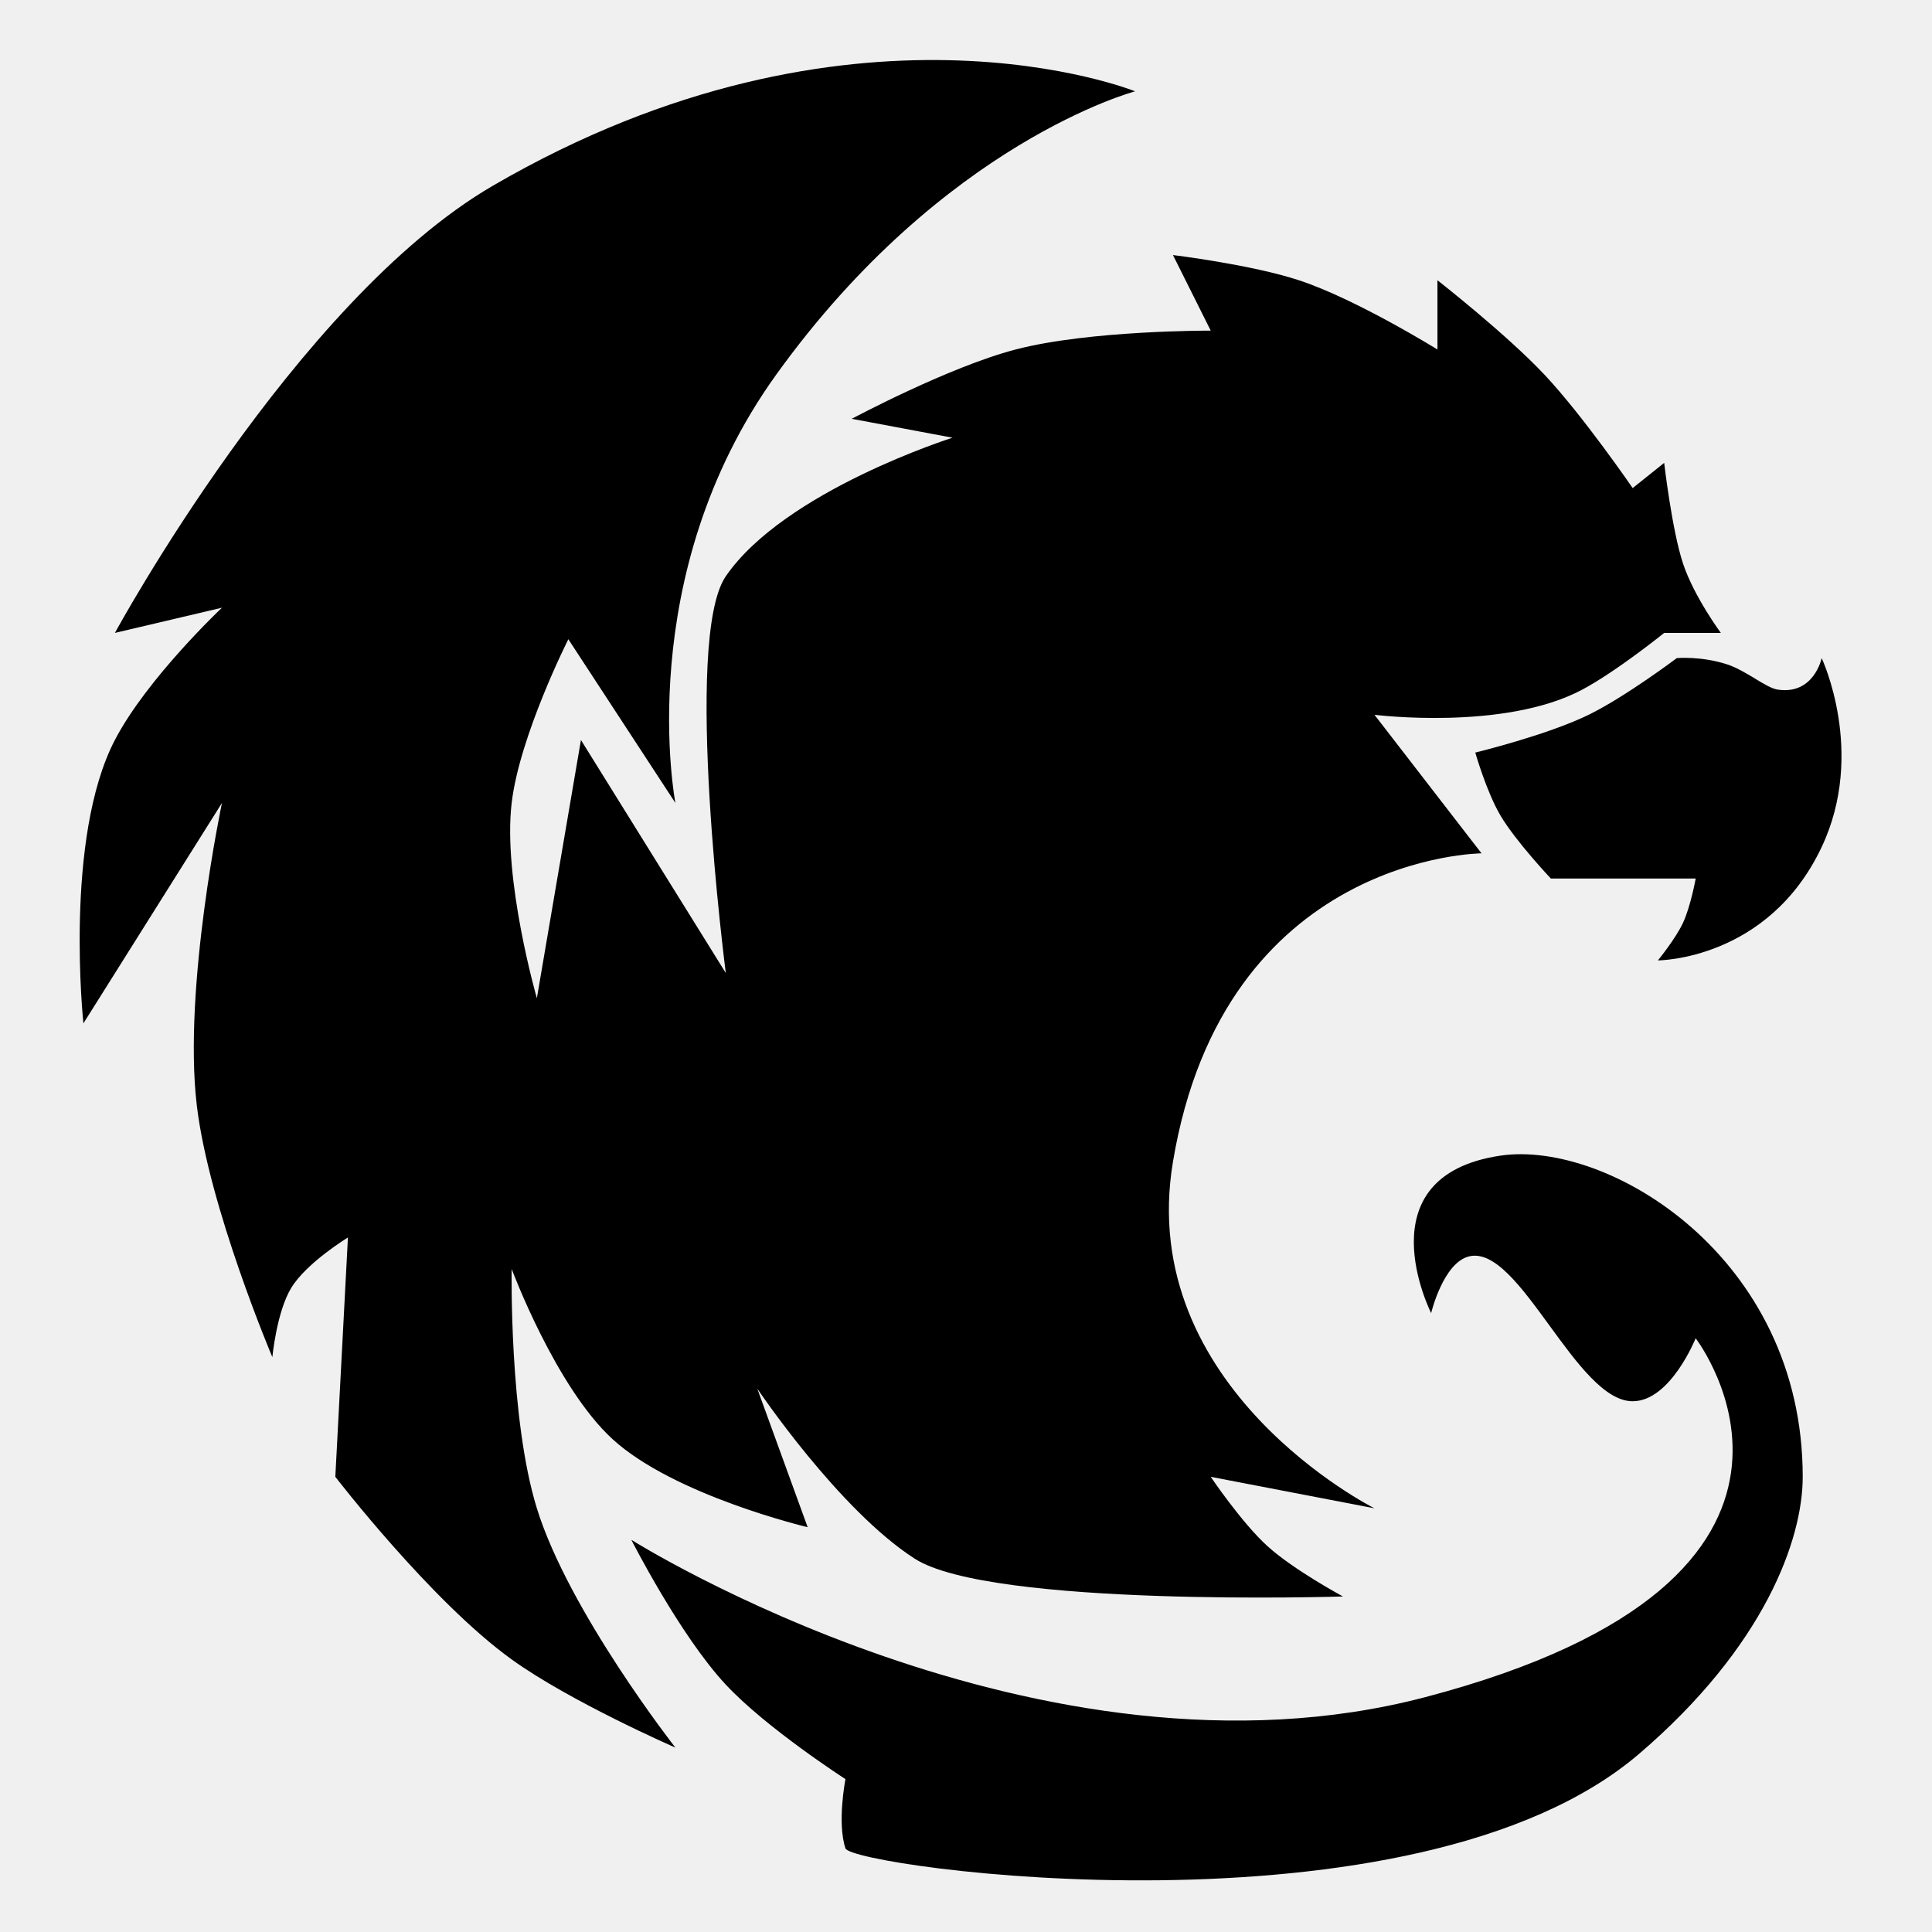
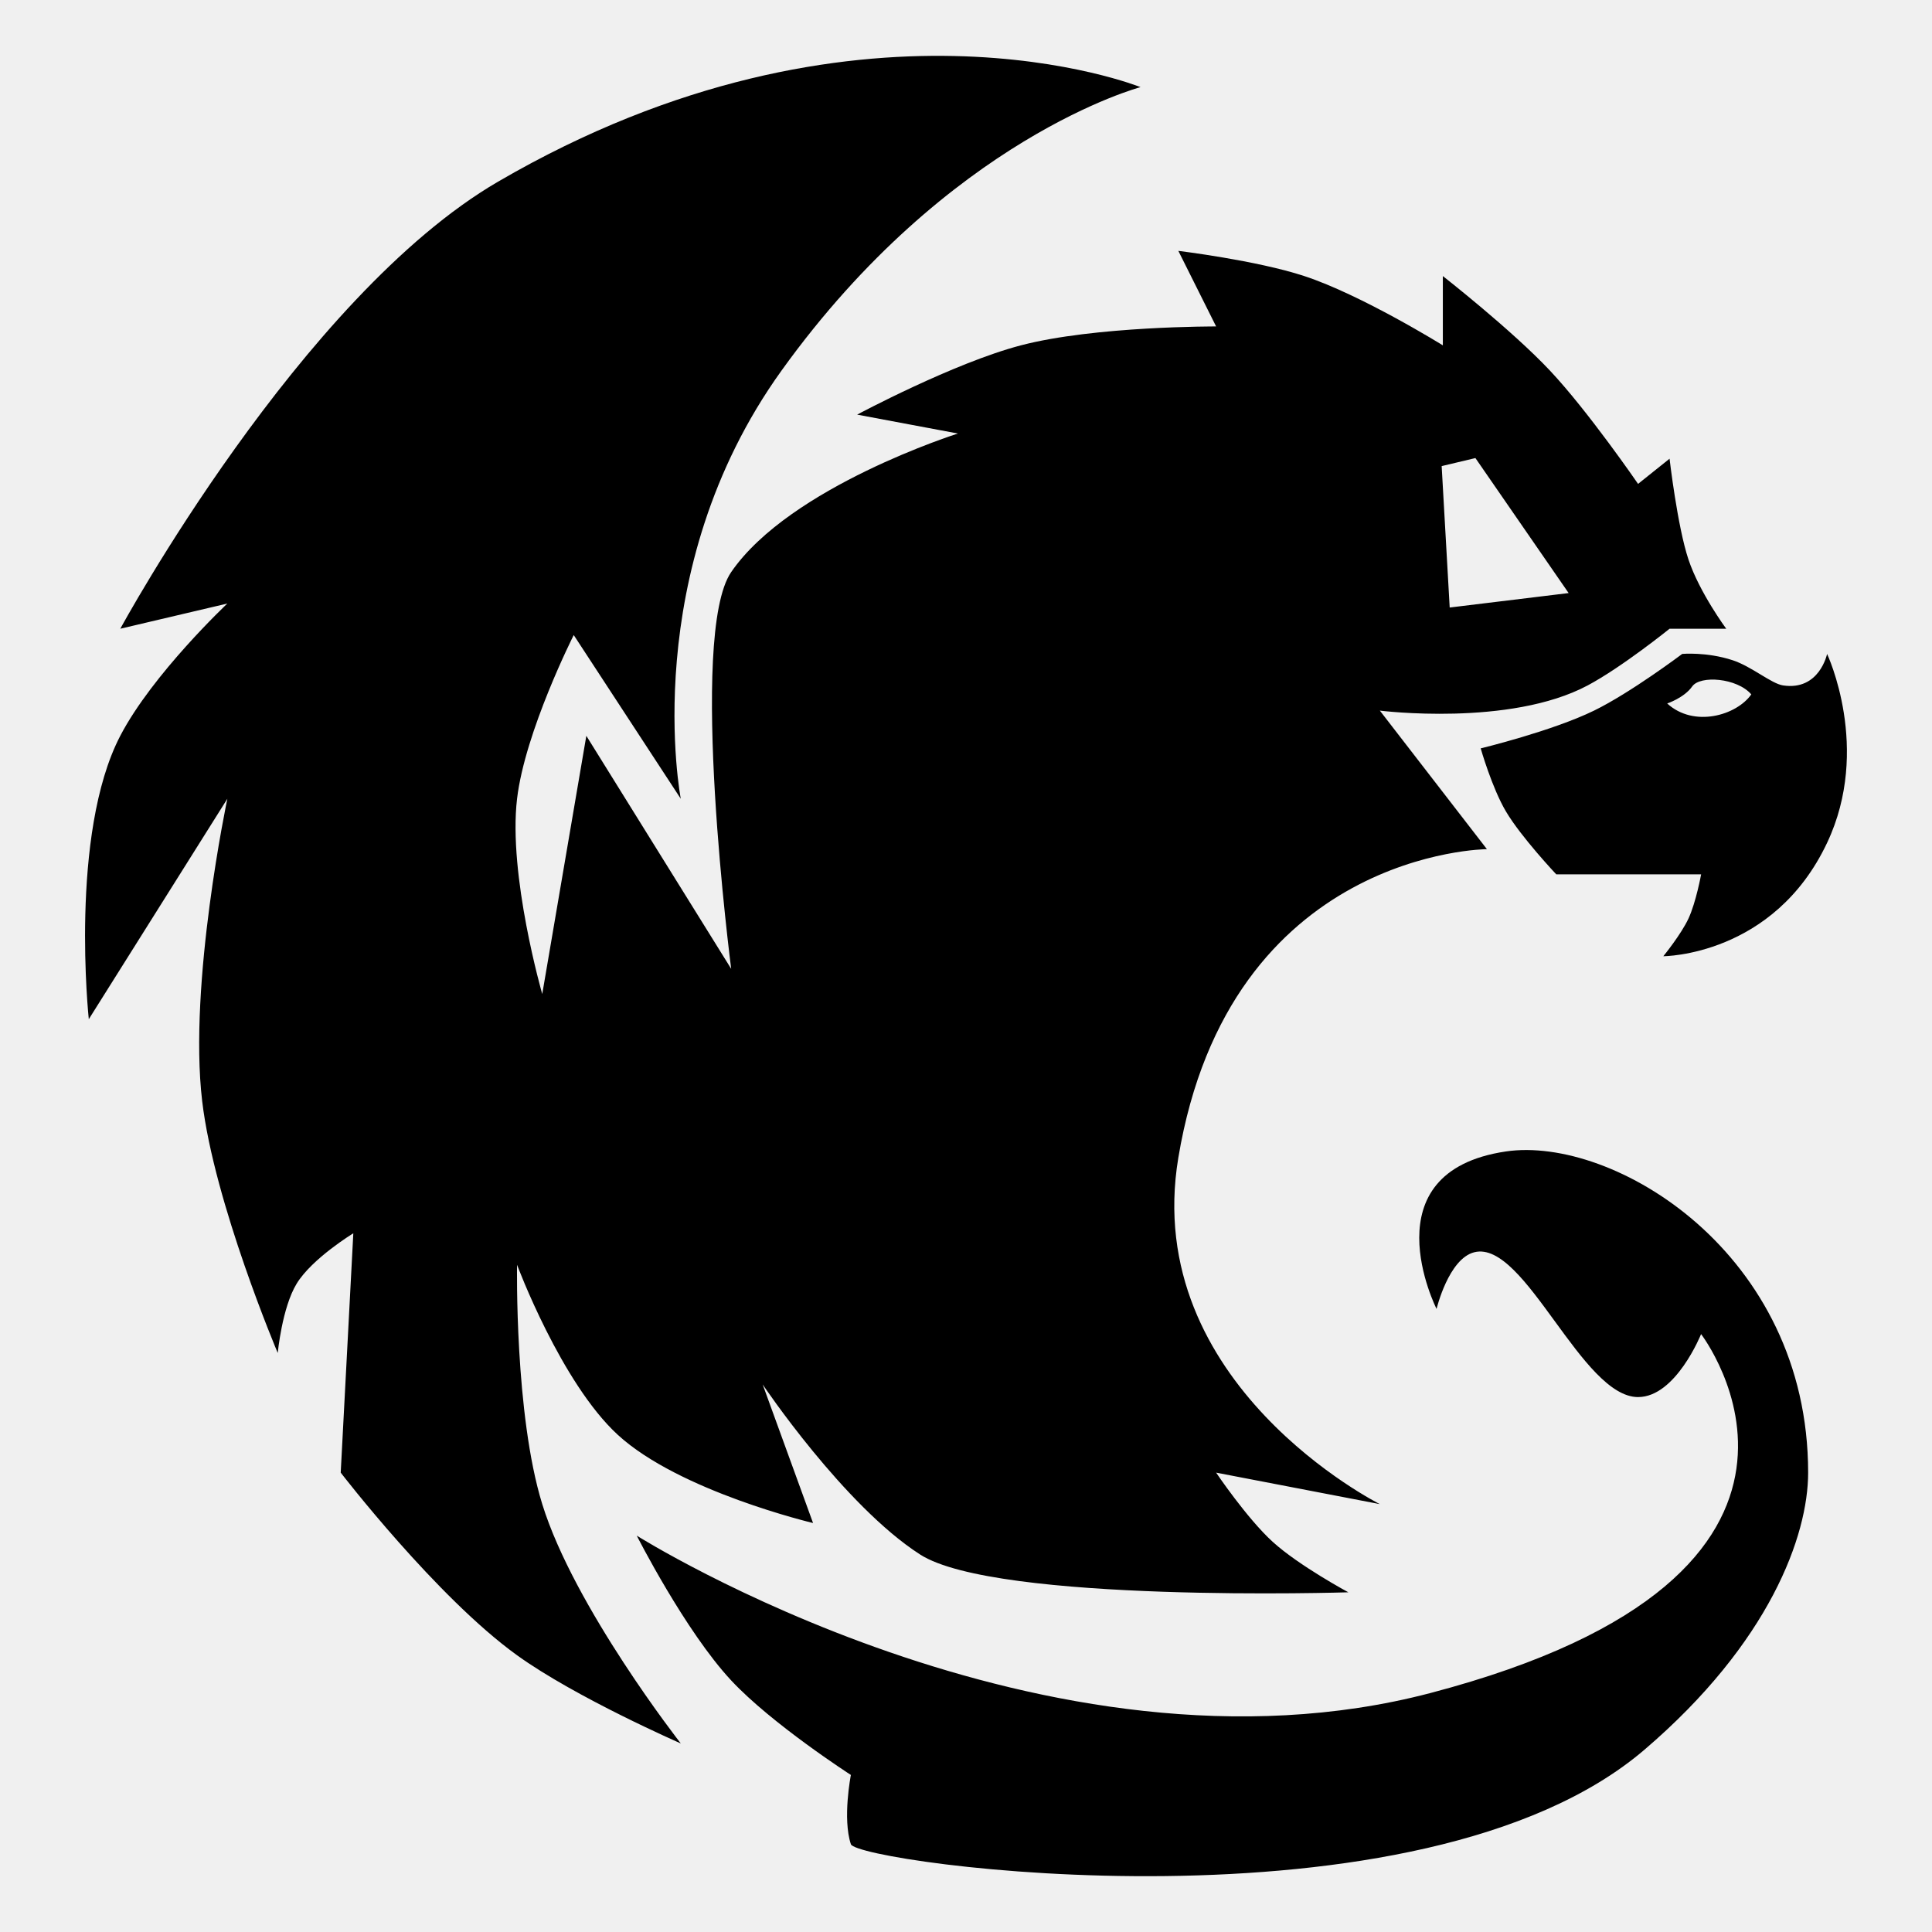
- <svg xmlns="http://www.w3.org/2000/svg" width="128" height="128" fill="none" viewBox="0 0 128 128">
-   <g clip-path="url(#clip0)" fill="#000">
-     <path d="m7.612 41.932 7.093-1.669s-4.961 4.67-7.093 8.762c-3.395 6.518-2.086 18.776-2.086 18.776l9.18-14.604s-2.59 12.234-1.669 20.028c0.799 6.758 5.007 16.69 5.007 16.69s0.285-3.003 1.252-4.59c1.021-1.676 3.755-3.338 3.755-3.338l-0.835 15.855s6.354 8.26 11.683 12.1c3.904 2.813 10.848 5.842 10.848 5.842s-7.065-9.021-9.179-15.856c-1.84-5.948-1.669-15.855-1.669-15.855s2.909 7.807 6.676 11.266c4.083 3.748 12.935 5.842 12.935 5.842l-3.338-9.18s5.386 8.026 10.431 11.266 28.373 2.504 28.373 2.504-3.268-1.758-5.007-3.338c-1.714-1.558-3.755-4.59-3.755-4.59l10.848 2.086s-15.855-7.928-13.352-22.948c3.391-20.345 20.445-20.445 20.445-20.445l-7.093-9.179s8.607 1.084 13.769-1.669c2.274-1.212 5.425-3.755 5.425-3.755h3.755s-1.77-2.39-2.504-4.59c-0.733-2.2-1.251-6.676-1.251-6.676l-2.087 1.669s-3.296-4.804-5.841-7.51c-2.531-2.691-7.093-6.259-7.093-6.259v4.59s-5.372-3.337-9.179-4.59c-3.157-1.039-8.345-1.669-8.345-1.669l2.503 5.007s-8.025-0.033-12.935 1.252c-4.45 1.164-10.848 4.59-10.848 4.59l6.676 1.252s-11.128 3.514-15.021 9.18c-2.867 4.172 0 26.286 0 26.286l-9.597-15.438-2.921 17.107s-2.266-7.877-1.669-12.935c0.525-4.452 3.755-10.848 3.755-10.848l7.093 10.848s-2.921-15.021 6.676-28.373c11.09-15.43 23.783-18.776 23.783-18.776s-18.776-7.585-42.559 6.259c-13.091 7.62-25.035 29.625-25.035 29.625z" />
-     <path d="m120.69 43.601s-0.505 2.455-2.921 2.086c-0.388-0.059-0.91-0.375-1.492-0.727-0.58-0.351-1.22-0.737-1.846-0.942-1.72-0.564-3.338-0.417-3.338-0.417s-3.405 2.564-5.841 3.755c-2.778 1.358-7.511 2.503-7.511 2.503s0.742 2.604 1.669 4.173c1.013 1.712 3.338 4.173 3.338 4.173h9.597s-0.336 1.844-0.835 2.921c-0.494 1.066-1.669 2.503-1.669 2.503s7.301 0 10.849-7.511c2.957-6.259 0-12.517 0-12.517z" />
-     <path d="m108.17 92.836c2.503 0 4.172-4.172 4.172-4.172s12.218 15.872-17.942 23.783c-25.452 6.676-52.573-10.431-52.573-10.431s3.208 6.324 6.259 9.596c2.69 2.885 7.928 6.26 7.928 6.26s-0.567 2.889 0 4.589c0.417 1.251 37.692 6.463 52.573-6.258 8.297-7.094 10.848-14.186 10.848-18.359 0-14.604-12.934-22.331-20.028-21.28-9.18 1.36-4.59 10.432-4.59 10.432s0.794-3.327 2.503-3.755c1.69-0.423 3.487 2.042 5.336 4.578 1.804 2.474 3.658 5.018 5.513 5.018z" />
-   </g>
+ <svg xmlns="http://www.w3.org/2000/svg" width="128" height="128" fill="none" version="1.1" viewBox="0 0 128 128">
  <defs>
-     <clipPath id="clip0">
+     <clipPath>
      <rect width="128" height="128" fill="#fff" />
    </clipPath>
  </defs>
+   <g>
+     <path d="m95.514 30.88 2.236-0.532 6.176 8.944-7.88 0.958zm14.942 15.727s1.129-0.376 1.657-1.129 2.974-0.565 3.915 0.527c-0.979 1.393-3.802 2.221-5.572 0.602zm-1.927 45.952c2.503 0 4.172-4.172 4.172-4.172s12.218 15.872-17.942 23.783c-25.452 6.676-52.573-10.431-52.573-10.431s3.208 6.324 6.259 9.596c2.69 2.885 7.928 6.26 7.928 6.26s-0.567 2.889 0 4.589c0.417 1.251 37.692 6.463 52.573-6.258 8.297-7.094 10.848-14.186 10.848-18.359 0-14.604-12.934-22.331-20.028-21.28-9.18 1.36-4.59 10.432-4.59 10.432s0.794-3.327 2.503-3.755c1.69-0.423 3.487 2.042 5.336 4.578 1.804 2.474 3.658 5.018 5.513 5.018zm12.52-49.235s-0.505 2.455-2.921 2.086c-0.388-0.059-0.91-0.375-1.492-0.727-0.58-0.351-1.22-0.737-1.846-0.942-1.72-0.564-3.338-0.417-3.338-0.417s-3.405 2.564-5.841 3.755c-2.778 1.358-7.511 2.503-7.511 2.503s0.742 2.604 1.669 4.173c1.013 1.712 3.338 4.173 3.338 4.173h9.597s-0.336 1.844-0.835 2.921c-0.494 1.066-1.669 2.503-1.669 2.503s7.301 0 10.849-7.511c2.957-6.259 0-12.517 0-12.517zm-113.08-1.669 7.093-1.669s-4.961 4.67-7.093 8.762c-3.395 6.518-2.086 18.776-2.086 18.776l9.18-14.604s-2.59 12.234-1.669 20.028c0.799 6.758 5.007 16.69 5.007 16.69s0.285-3.003 1.252-4.59c1.021-1.676 3.755-3.338 3.755-3.338l-0.835 15.855s6.354 8.26 11.683 12.1c3.904 2.813 10.848 5.842 10.848 5.842s-7.065-9.021-9.179-15.856c-1.84-5.948-1.669-15.855-1.669-15.855s2.909 7.807 6.676 11.266c4.083 3.748 12.935 5.842 12.935 5.842l-3.338-9.18s5.386 8.026 10.431 11.266c5.045 3.24 28.373 2.504 28.373 2.504s-3.268-1.758-5.007-3.338c-1.714-1.558-3.755-4.59-3.755-4.59l10.848 2.086s-15.855-7.928-13.352-22.948c3.391-20.345 20.445-20.445 20.445-20.445l-7.093-9.179s8.607 1.084 13.769-1.669c2.274-1.212 5.425-3.755 5.425-3.755h3.755s-1.77-2.39-2.504-4.59c-0.733-2.2-1.251-6.676-1.251-6.676l-2.087 1.669s-3.296-4.804-5.841-7.51c-2.531-2.691-7.093-6.259-7.093-6.259v4.59s-5.372-3.337-9.179-4.59c-3.157-1.039-8.345-1.669-8.345-1.669l2.503 5.007s-8.025-0.033-12.935 1.252c-4.45 1.164-10.848 4.59-10.848 4.59l6.676 1.252s-11.128 3.514-15.021 9.18c-2.867 4.172 0 26.286 0 26.286l-9.597-15.438-2.921 17.107s-2.266-7.877-1.669-12.935c0.525-4.452 3.755-10.848 3.755-10.848l7.093 10.848s-2.921-15.021 6.676-28.373c11.09-15.43 23.783-18.776 23.783-18.776s-18.776-7.585-42.559 6.259c-13.091 7.62-25.035 29.625-25.035 29.625z" fill="#000" />
+   </g>
</svg>
